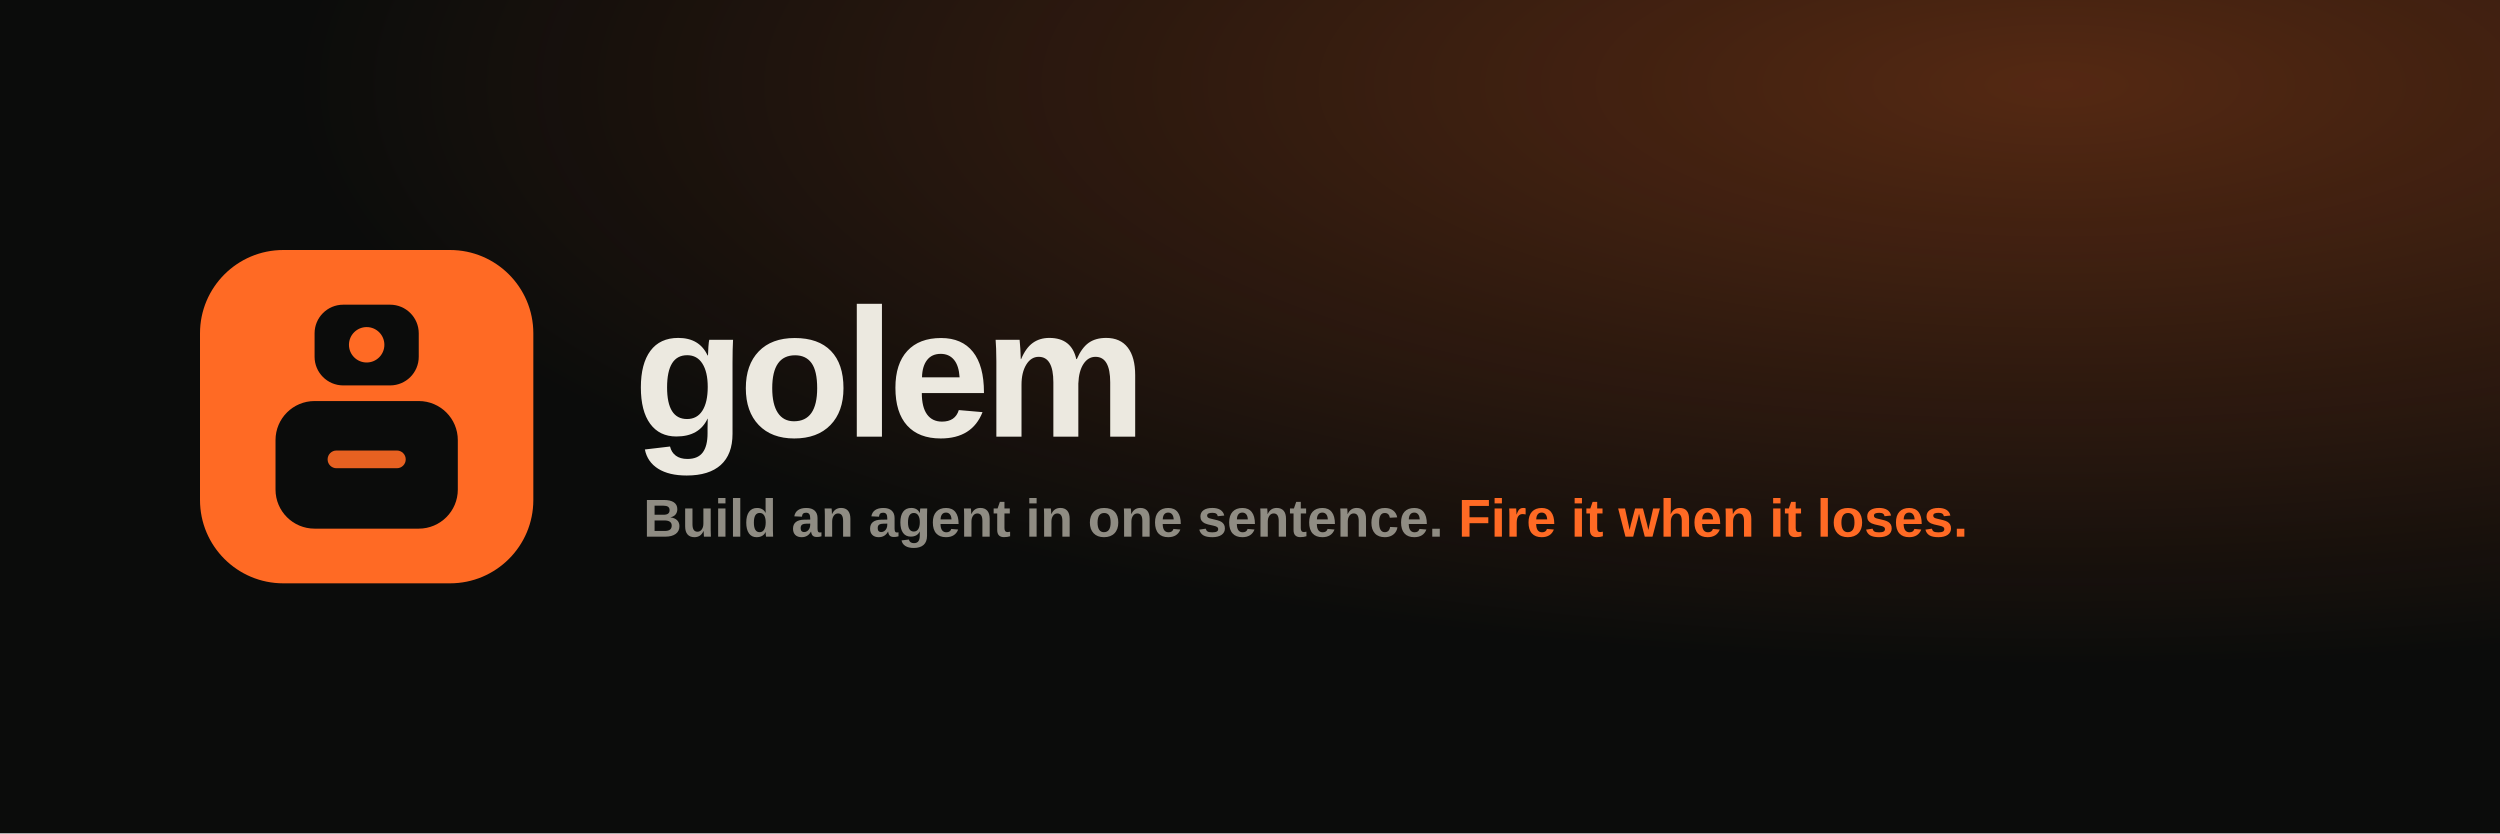
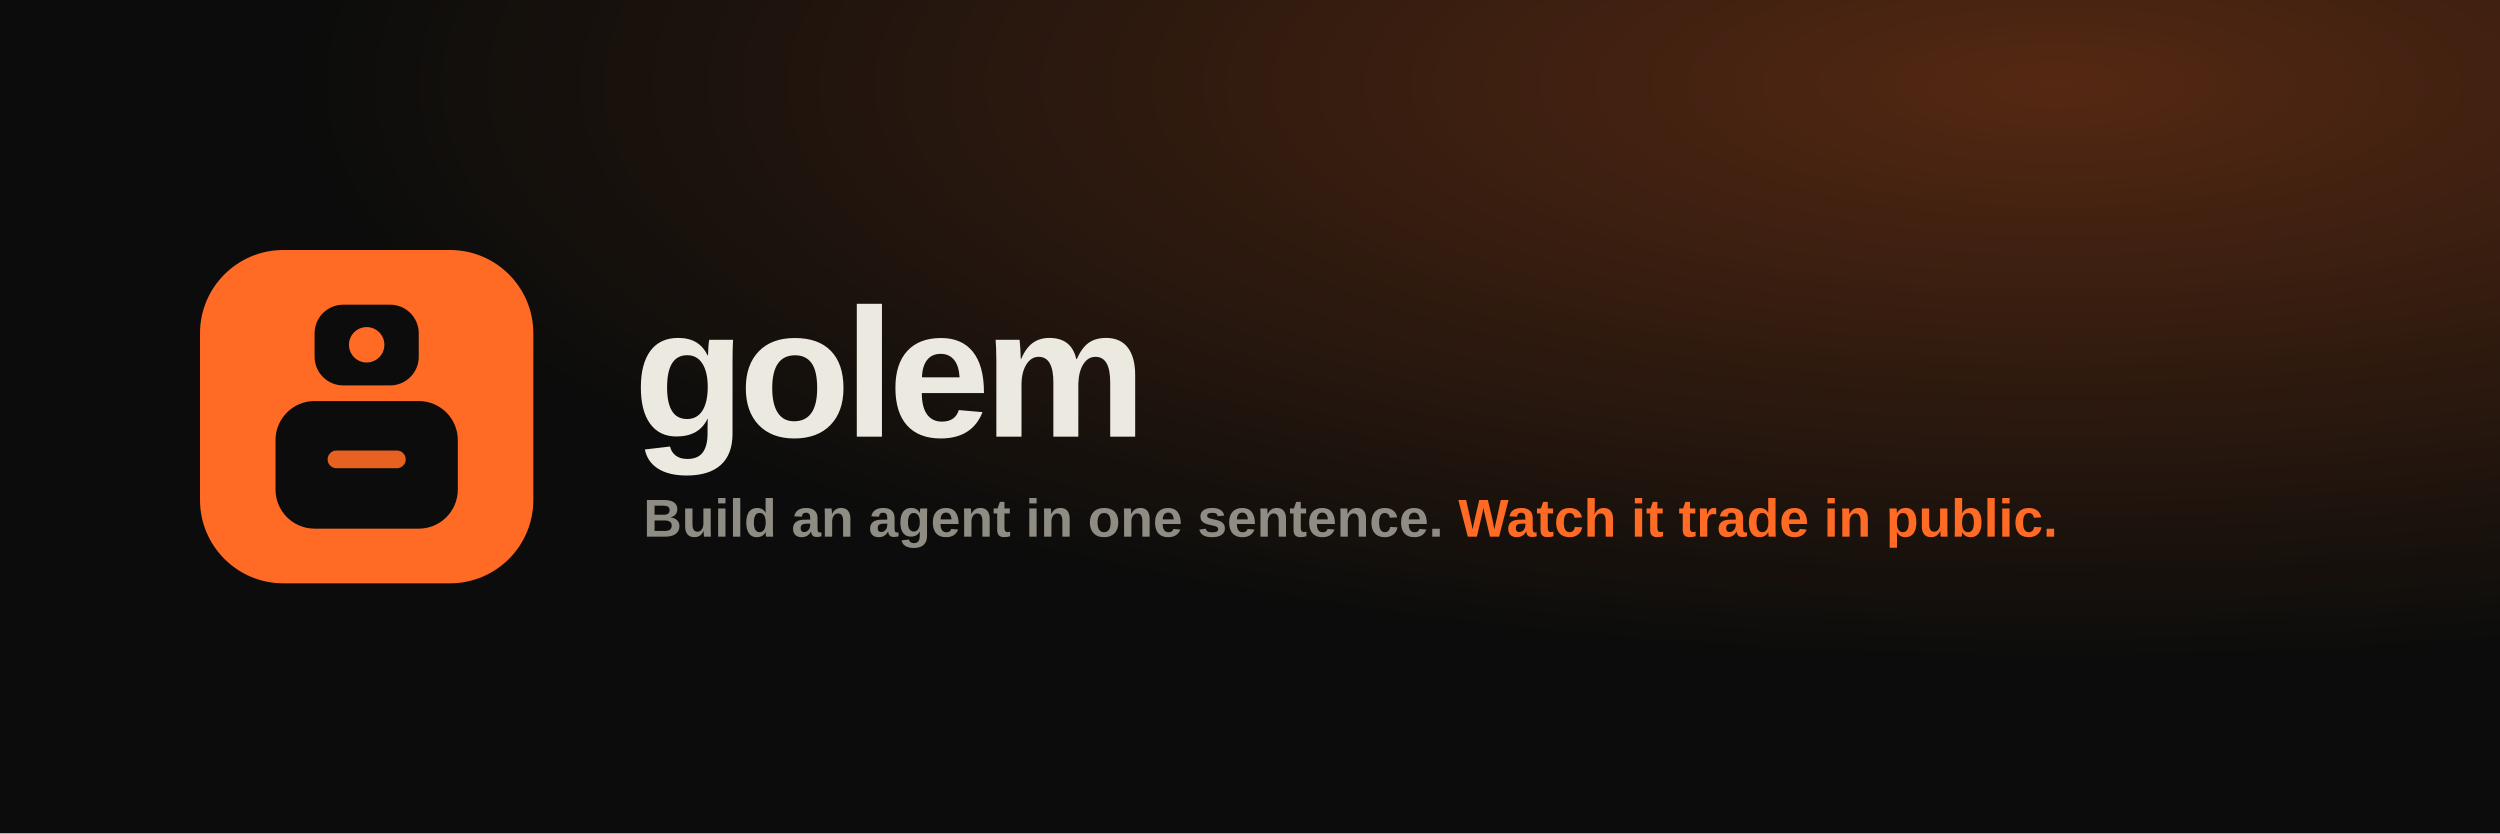
<svg xmlns="http://www.w3.org/2000/svg" viewBox="0 0 1500 500">
  <rect width="1500" height="500" fill="#0b0c0b" />
  <radialGradient id="g" cx=".82" cy=".1" r=".7">
    <stop offset="0" stop-color="#ff6a24" stop-opacity=".3" />
    <stop offset="1" stop-color="#ff6a24" stop-opacity="0" />
  </radialGradient>
  <rect width="1500" height="500" fill="url(#g)" />
  <rect x="120" y="150" width="200" height="200" rx="50" fill="#ff6a24" />
  <g transform="translate(120 150) scale(3.125)">
    <rect x="22" y="10.5" width="20" height="15.5" rx="5.5" fill="#0b0c0b" />
    <rect x="14.5" y="29" width="35" height="24.5" rx="7.5" fill="#0b0c0b" />
    <circle cx="32" cy="18.2" r="3.4" fill="#ff6a24" />
    <rect x="24.5" y="38.5" width="15" height="3.4" rx="1.7" fill="#ff6a24" opacity=".9" />
  </g>
  <text x="380" y="262" font-family="Arial, sans-serif" font-weight="700" font-size="110" letter-spacing="-4" fill="#ece9e0">golem</text>
-   <text x="386" y="322" font-family="Arial, sans-serif" font-weight="600" font-size="32" fill="#8f8c83">Build an agent in one sentence. <tspan fill="#ff6a24">Fire it when it loses.</tspan>
+   <text x="386" y="322" font-family="Arial, sans-serif" font-weight="600" font-size="32" fill="#8f8c83">Build an agent in one sentence. <tspan fill="#ff6a24">Watch it trade in public.</tspan>
  </text>
</svg>
